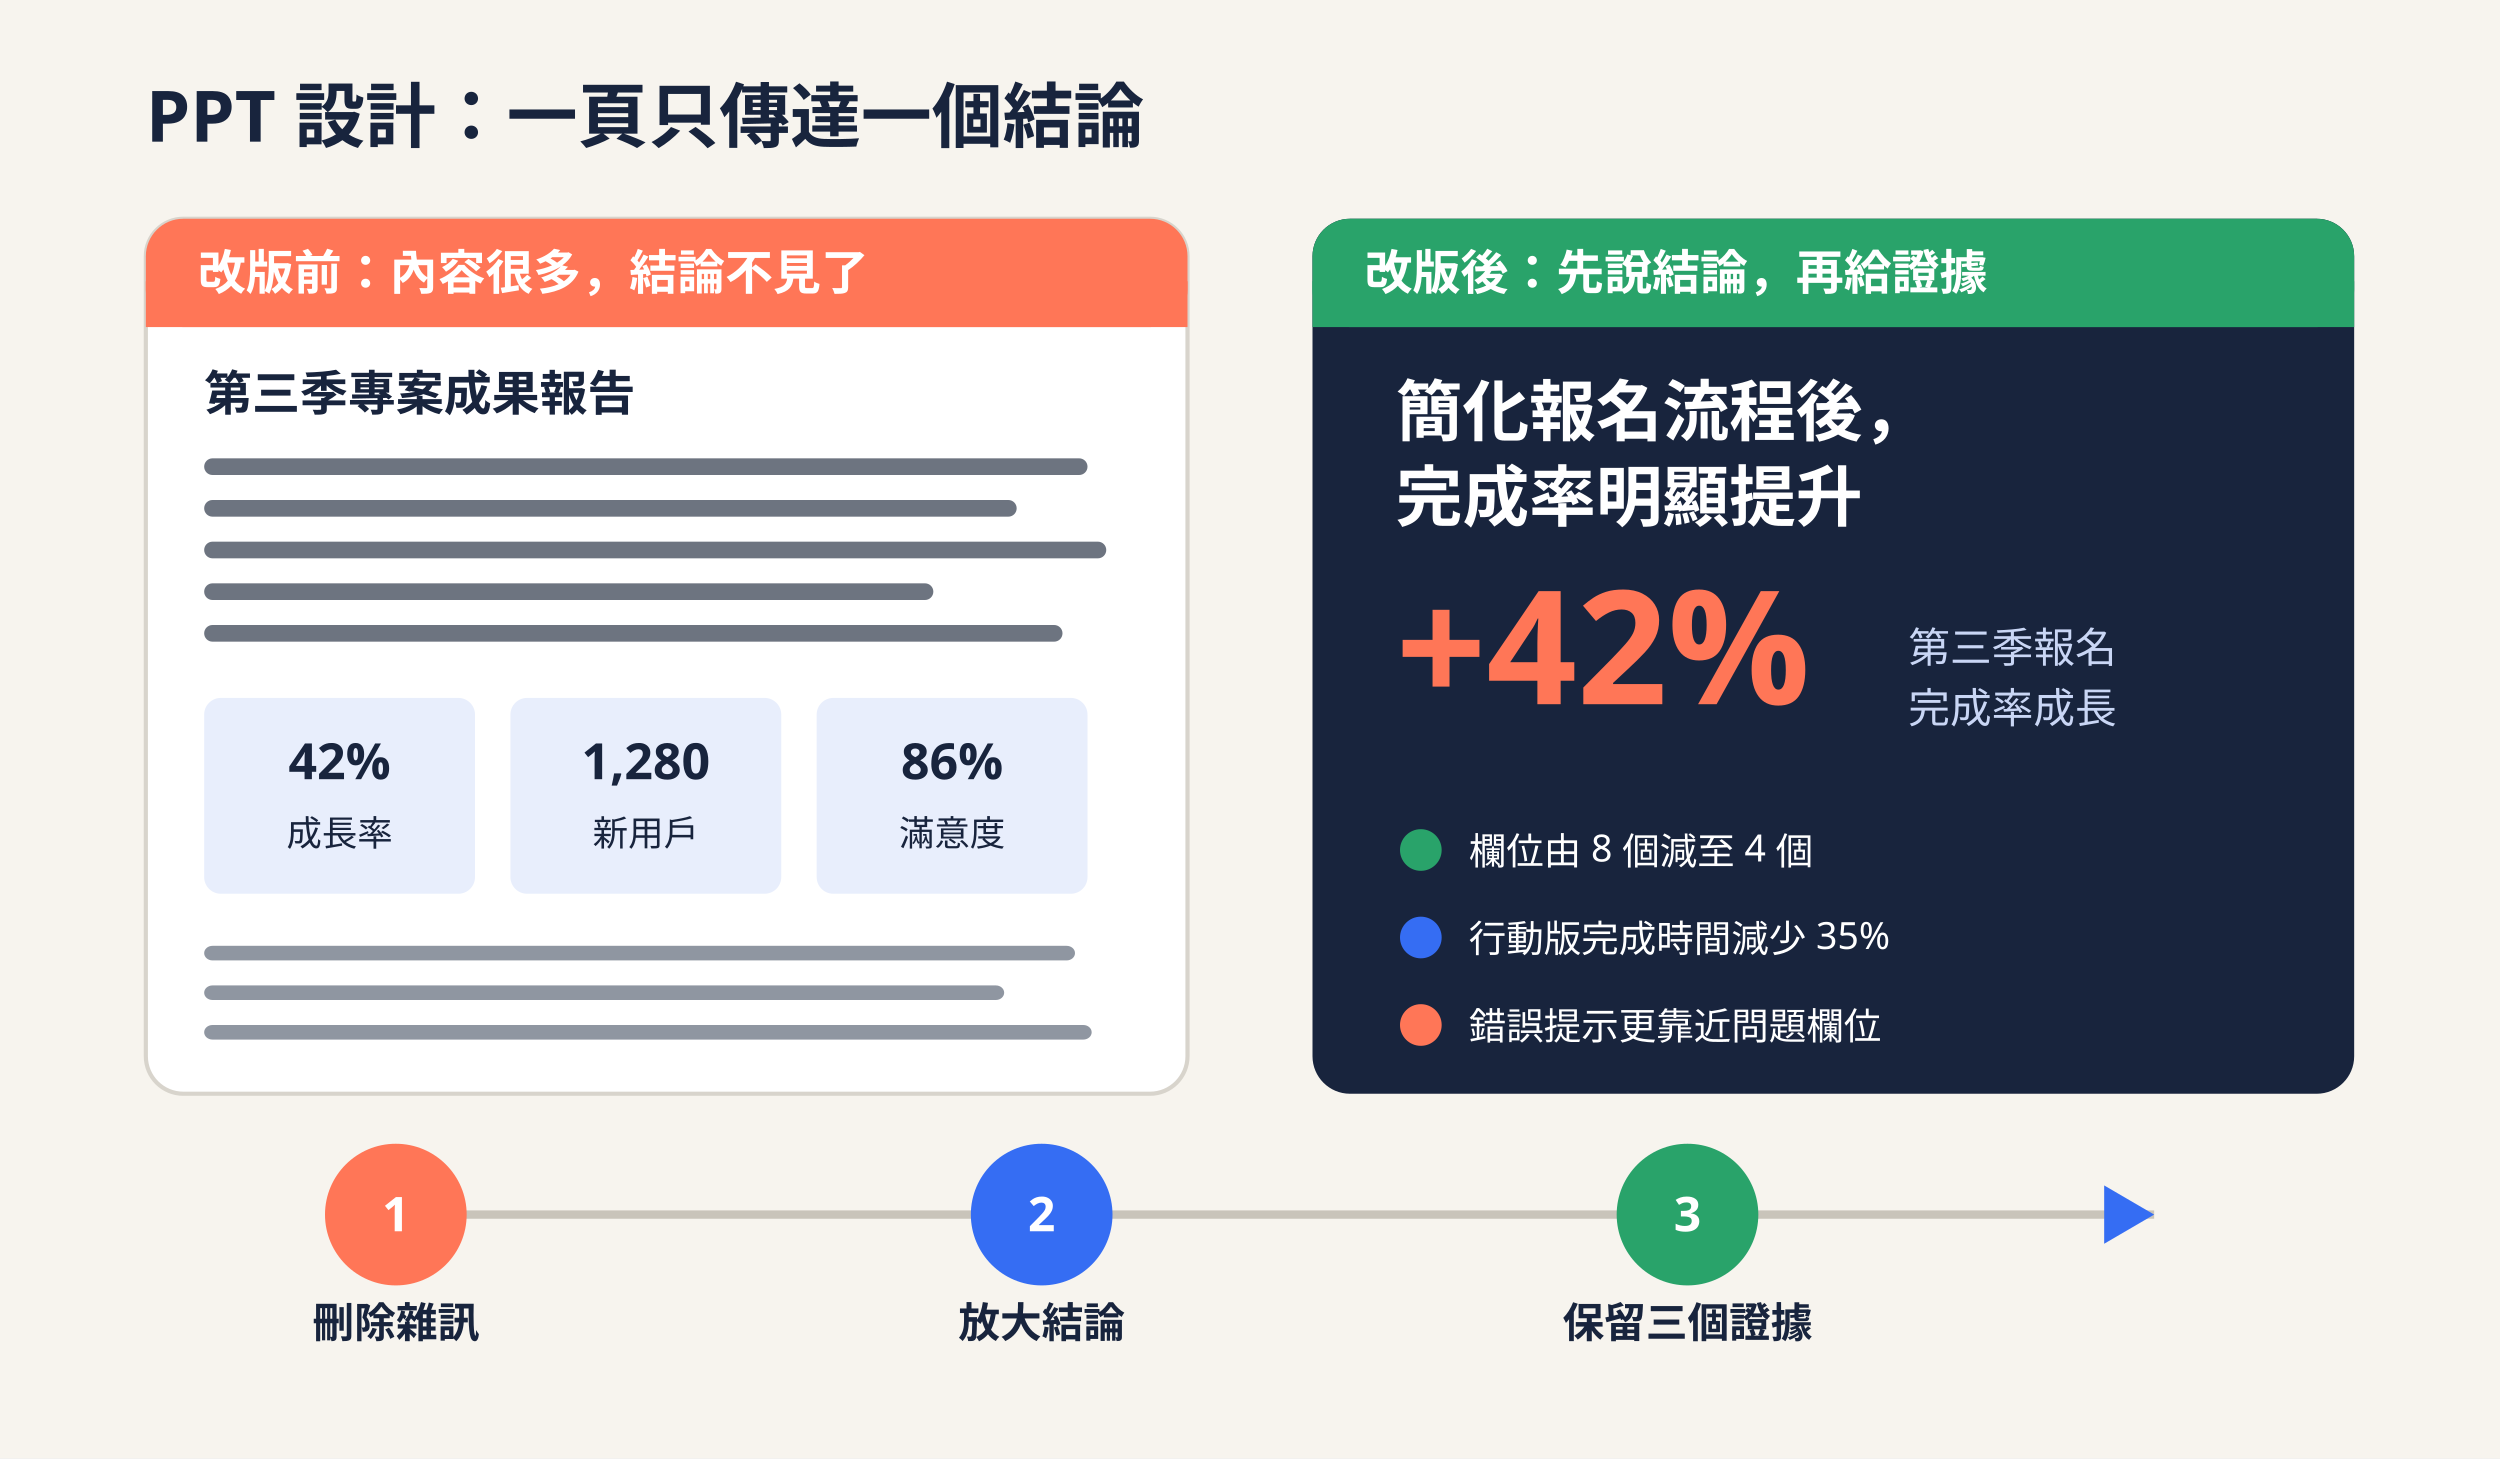
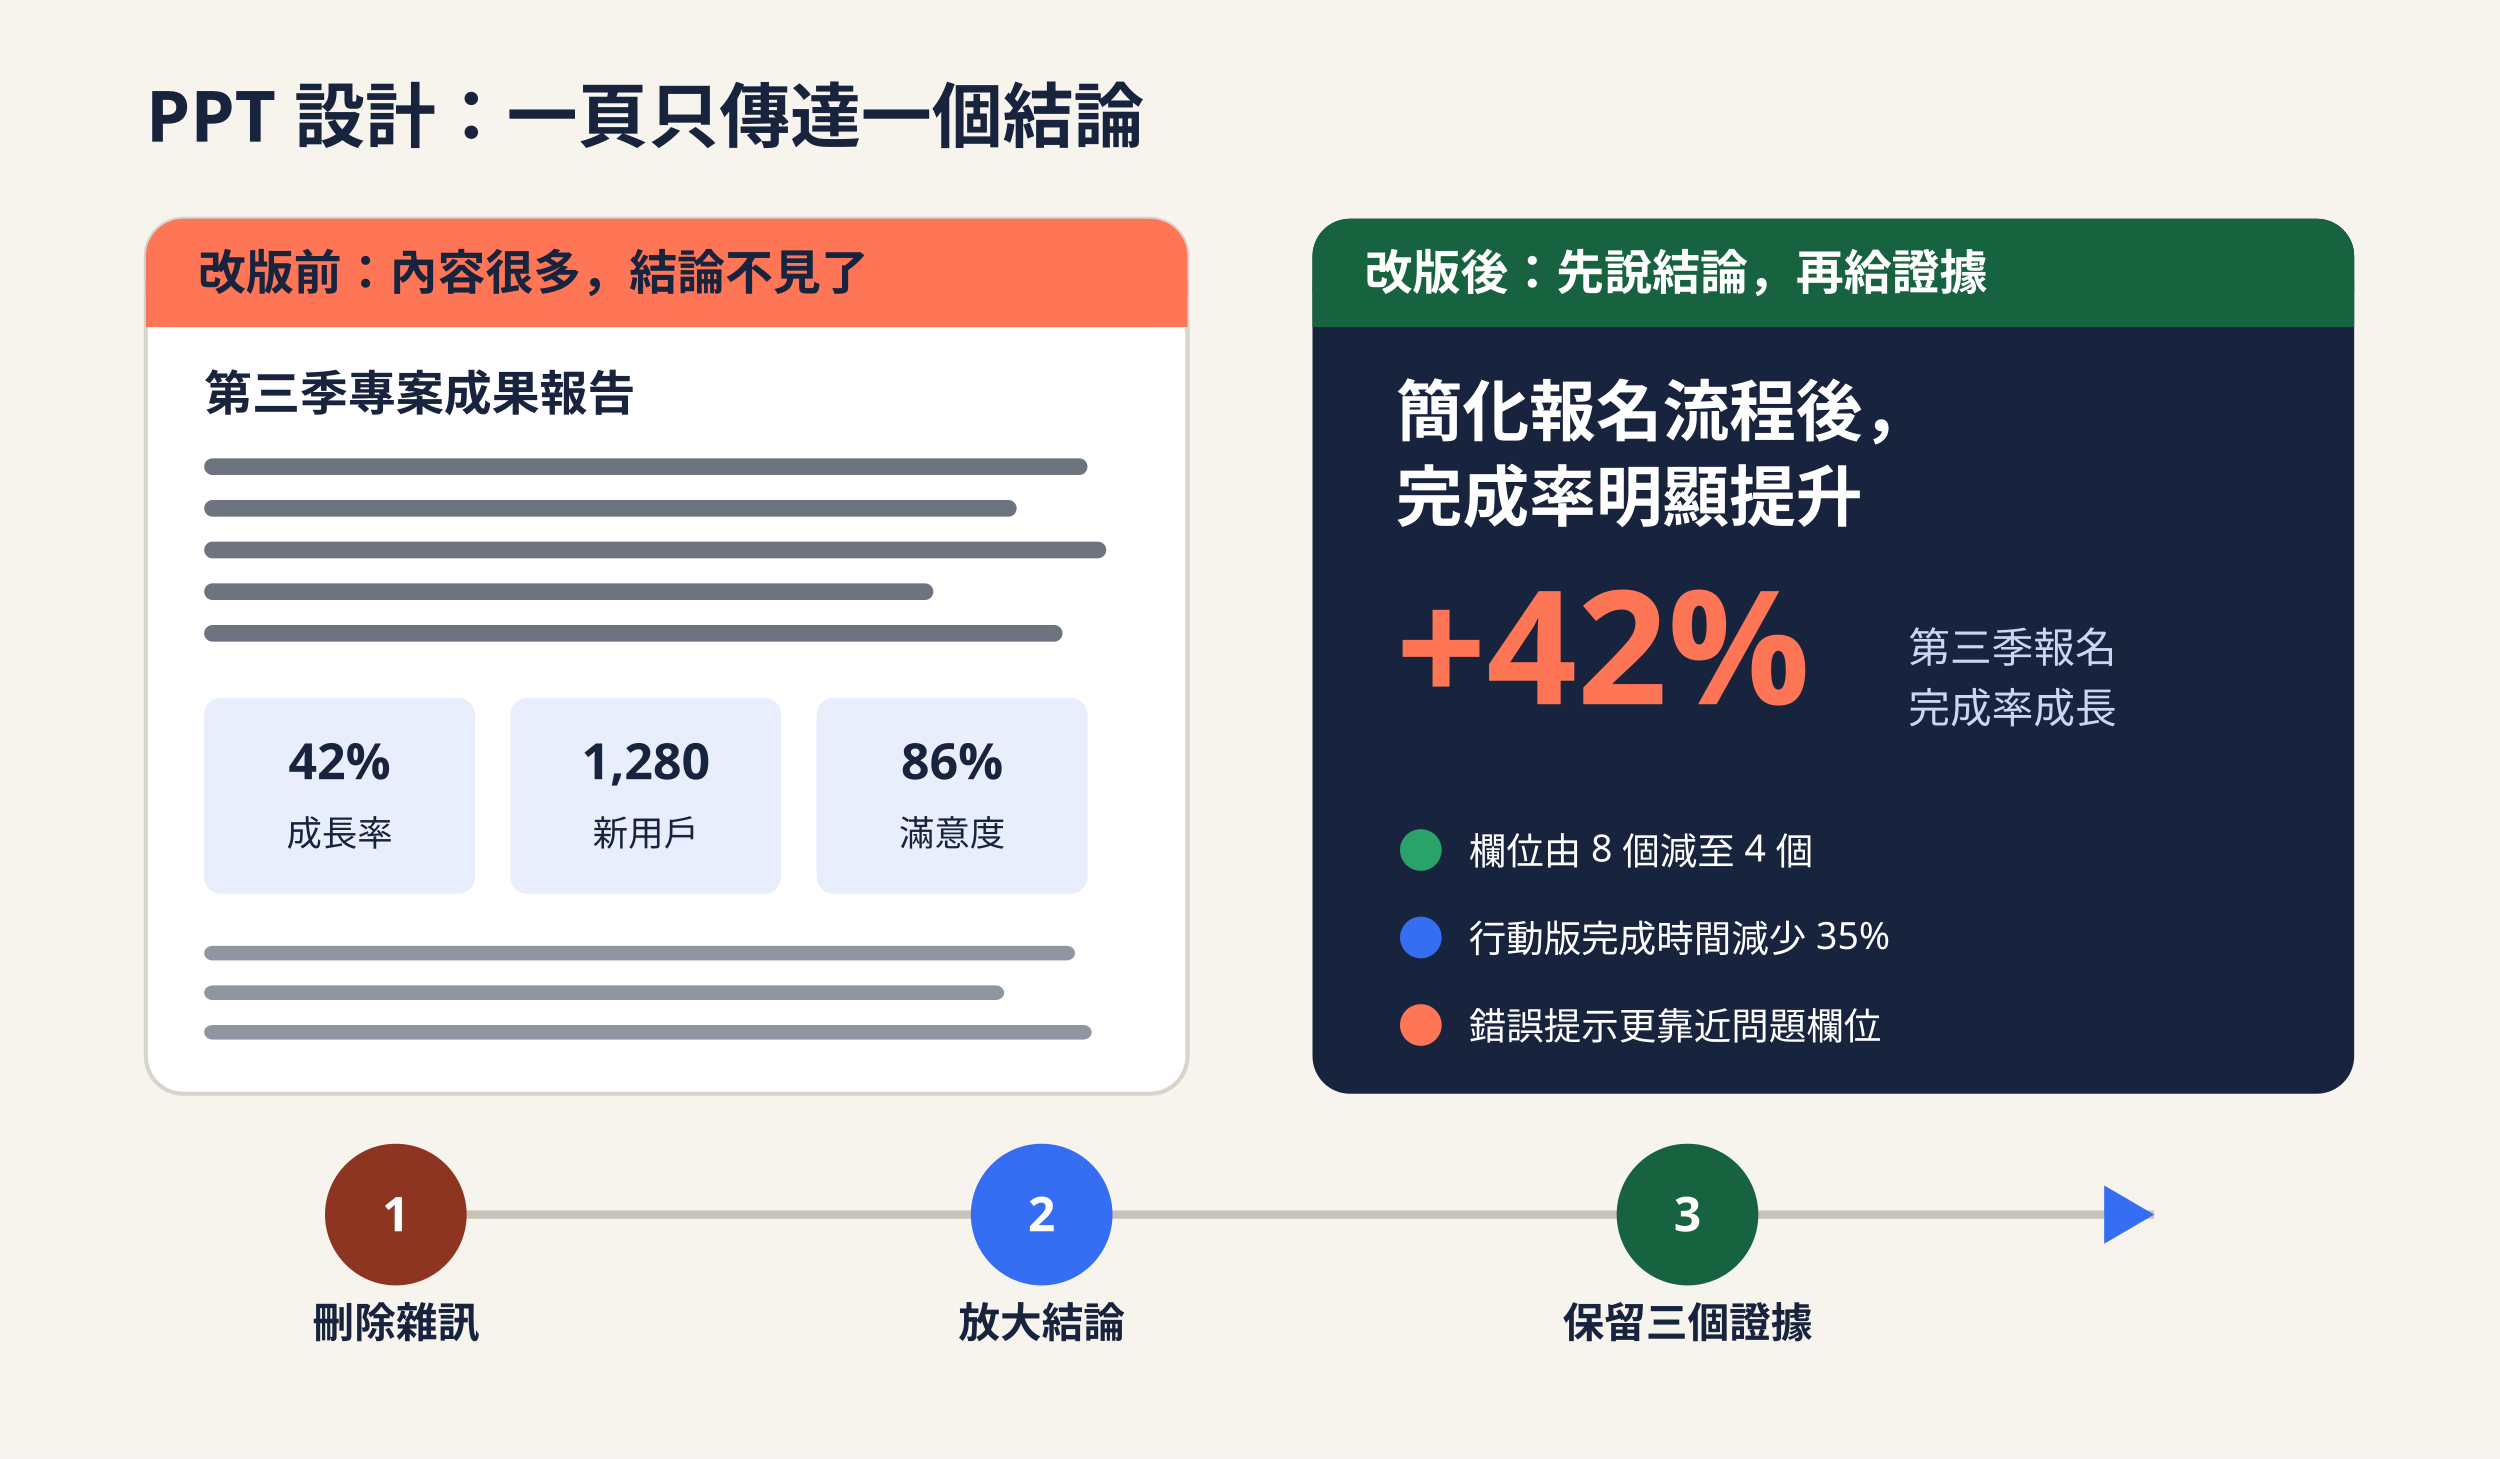
<svg xmlns="http://www.w3.org/2000/svg" viewBox="0 0 1200 700" role="img" aria-label="簡報資訊層級改版前後對照">
  <rect width="1200" height="700" fill="#f7f4ee" />
  <text x="70" y="68" fill="#18243d" font-family="system-ui, sans-serif" font-size="34" font-weight="700">PPT 設計：一頁只傳達一個結論</text>
  <rect x="70" y="105" width="500" height="420" rx="18" fill="#ffffff" stroke="#d8d4cc" stroke-width="2" />
  <rect x="70" y="105" width="500" height="52" rx="18" fill="#ff7657" />
  <rect x="70" y="135" width="500" height="22" fill="#ff7657" />
-   <text x="95" y="139" fill="#ffffff" font-family="system-ui, sans-serif" font-size="23" font-weight="700">改版前：內容很多，結論不見了</text>
+   <text x="95" y="139" fill="#18243d" font-family="system-ui, sans-serif" font-size="23" font-weight="700">改版前：內容很多，結論不見了</text>
  <text x="98" y="197" fill="#18243d" font-family="system-ui, sans-serif" font-size="23" font-weight="700">第三季專案成果報告</text>
  <g fill="#6d7480">
    <rect x="98" y="220" width="424" height="8" rx="4" />
    <rect x="98" y="240" width="390" height="8" rx="4" />
    <rect x="98" y="260" width="433" height="8" rx="4" />
    <rect x="98" y="280" width="350" height="8" rx="4" />
    <rect x="98" y="300" width="412" height="8" rx="4" />
  </g>
  <g font-family="system-ui, sans-serif" text-anchor="middle" fill="#18243d">
    <rect x="98" y="335" width="130" height="94" rx="8" fill="#e8eefc" />
    <text x="163" y="374" font-size="24" font-weight="800">42%</text>
    <text x="163" y="406" font-size="17">成長率</text>
    <rect x="245" y="335" width="130" height="94" rx="8" fill="#e8eefc" />
    <text x="310" y="374" font-size="24" font-weight="800">1,280</text>
    <text x="310" y="406" font-size="17">新用戶</text>
    <rect x="392" y="335" width="130" height="94" rx="8" fill="#e8eefc" />
    <text x="457" y="374" font-size="24" font-weight="800">86%</text>
    <text x="457" y="406" font-size="17">滿意度</text>
  </g>
  <g fill="#8f96a1">
    <rect x="98" y="454" width="418" height="7" rx="4" />
    <rect x="98" y="473" width="384" height="7" rx="4" />
    <rect x="98" y="492" width="426" height="7" rx="4" />
  </g>
  <rect x="630" y="105" width="500" height="420" rx="18" fill="#18243d" />
-   <rect x="630" y="105" width="500" height="52" rx="18" fill="#29a36a" />
-   <rect x="630" y="135" width="500" height="22" fill="#29a36a" />
+   <rect x="630" y="105" width="500" height="52" rx="18" fill="#17633f" />
+   <rect x="630" y="135" width="500" height="22" fill="#17633f" />
  <text x="655" y="139" fill="#ffffff" font-family="system-ui, sans-serif" font-size="23" font-weight="700">改版後：先說結論，再給證據</text>
  <text x="670" y="209" fill="#ffffff" font-family="system-ui, sans-serif" font-size="32" font-weight="750">簡化報名流程後，</text>
  <text x="670" y="250" fill="#ffffff" font-family="system-ui, sans-serif" font-size="32" font-weight="750">完成率明顯提升</text>
  <text x="670" y="338" fill="#ff7657" font-family="system-ui, sans-serif" font-size="76" font-weight="850">+42%</text>
  <text x="916" y="318" fill="#c9d6f5" font-family="system-ui, sans-serif" font-size="20">第三季報名</text>
  <text x="916" y="347" fill="#c9d6f5" font-family="system-ui, sans-serif" font-size="20">完成率成長</text>
  <g font-family="system-ui, sans-serif" font-size="18">
    <circle cx="682" cy="408" r="10" fill="#29a36a" />
    <text x="705" y="415" fill="#ffffff">欄位由 8 個減至 4 個</text>
    <circle cx="682" cy="450" r="10" fill="#356df3" />
    <text x="705" y="457" fill="#ffffff">行動版完成時間減少 35%</text>
    <circle cx="682" cy="492" r="10" fill="#ff7657" />
    <text x="705" y="499" fill="#ffffff">錯誤提示更靠近問題欄位</text>
  </g>
  <line x1="165" y1="583" x2="1034" y2="583" stroke="#c9c4ba" stroke-width="4" />
  <polygon points="1034,583 1010,569 1010,597" fill="#356df3" />
  <g font-family="system-ui, sans-serif" text-anchor="middle">
-     <circle cx="190" cy="583" r="34" fill="#ff7657" />
+     <circle cx="190" cy="583" r="34" fill="#8d3521" />
    <text x="190" y="591" fill="#ffffff" font-size="23" font-weight="800">1</text>
    <text x="190" y="642" fill="#18243d" font-size="20" font-weight="700">刪除雜訊</text>
    <circle cx="500" cy="583" r="34" fill="#356df3" />
    <text x="500" y="591" fill="#ffffff" font-size="23" font-weight="800">2</text>
    <text x="500" y="642" fill="#18243d" font-size="20" font-weight="700">放大結論</text>
-     <circle cx="810" cy="583" r="34" fill="#29a36a" />
+     <circle cx="810" cy="583" r="34" fill="#17633f" />
    <text x="810" y="591" fill="#ffffff" font-size="23" font-weight="800">3</text>
    <text x="810" y="642" fill="#18243d" font-size="20" font-weight="700">保留三個證據</text>
  </g>
</svg>
